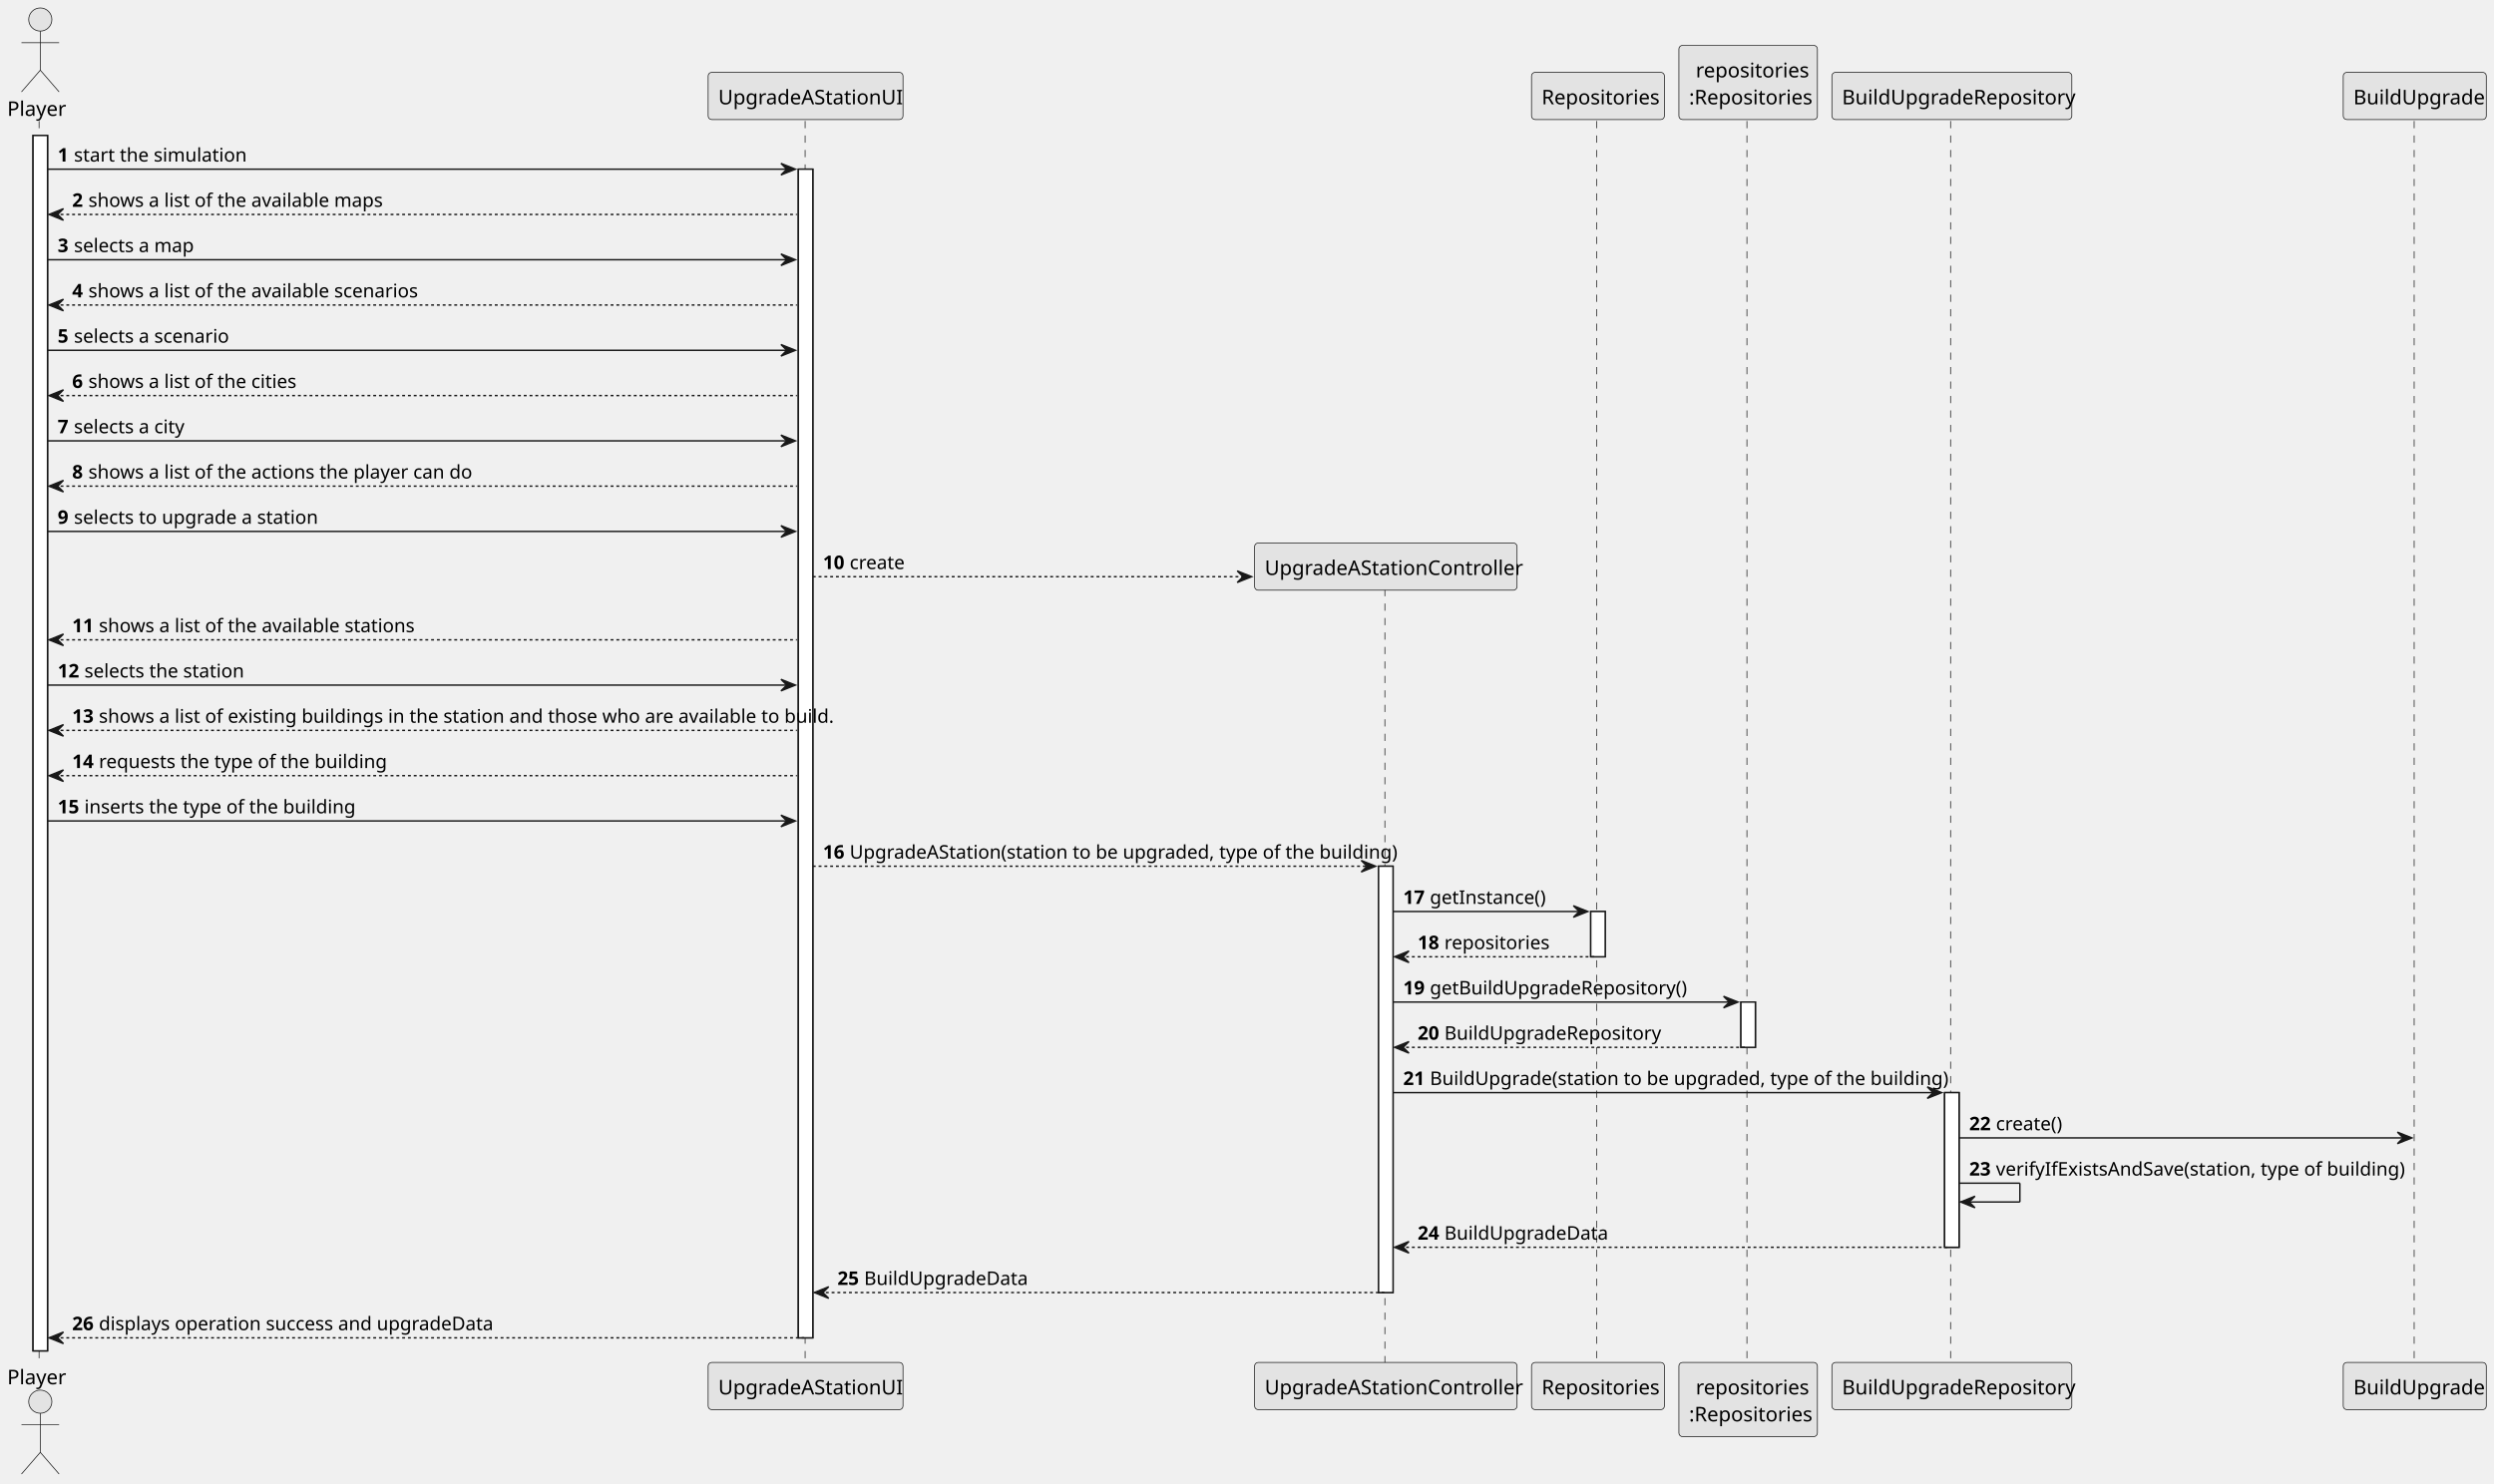
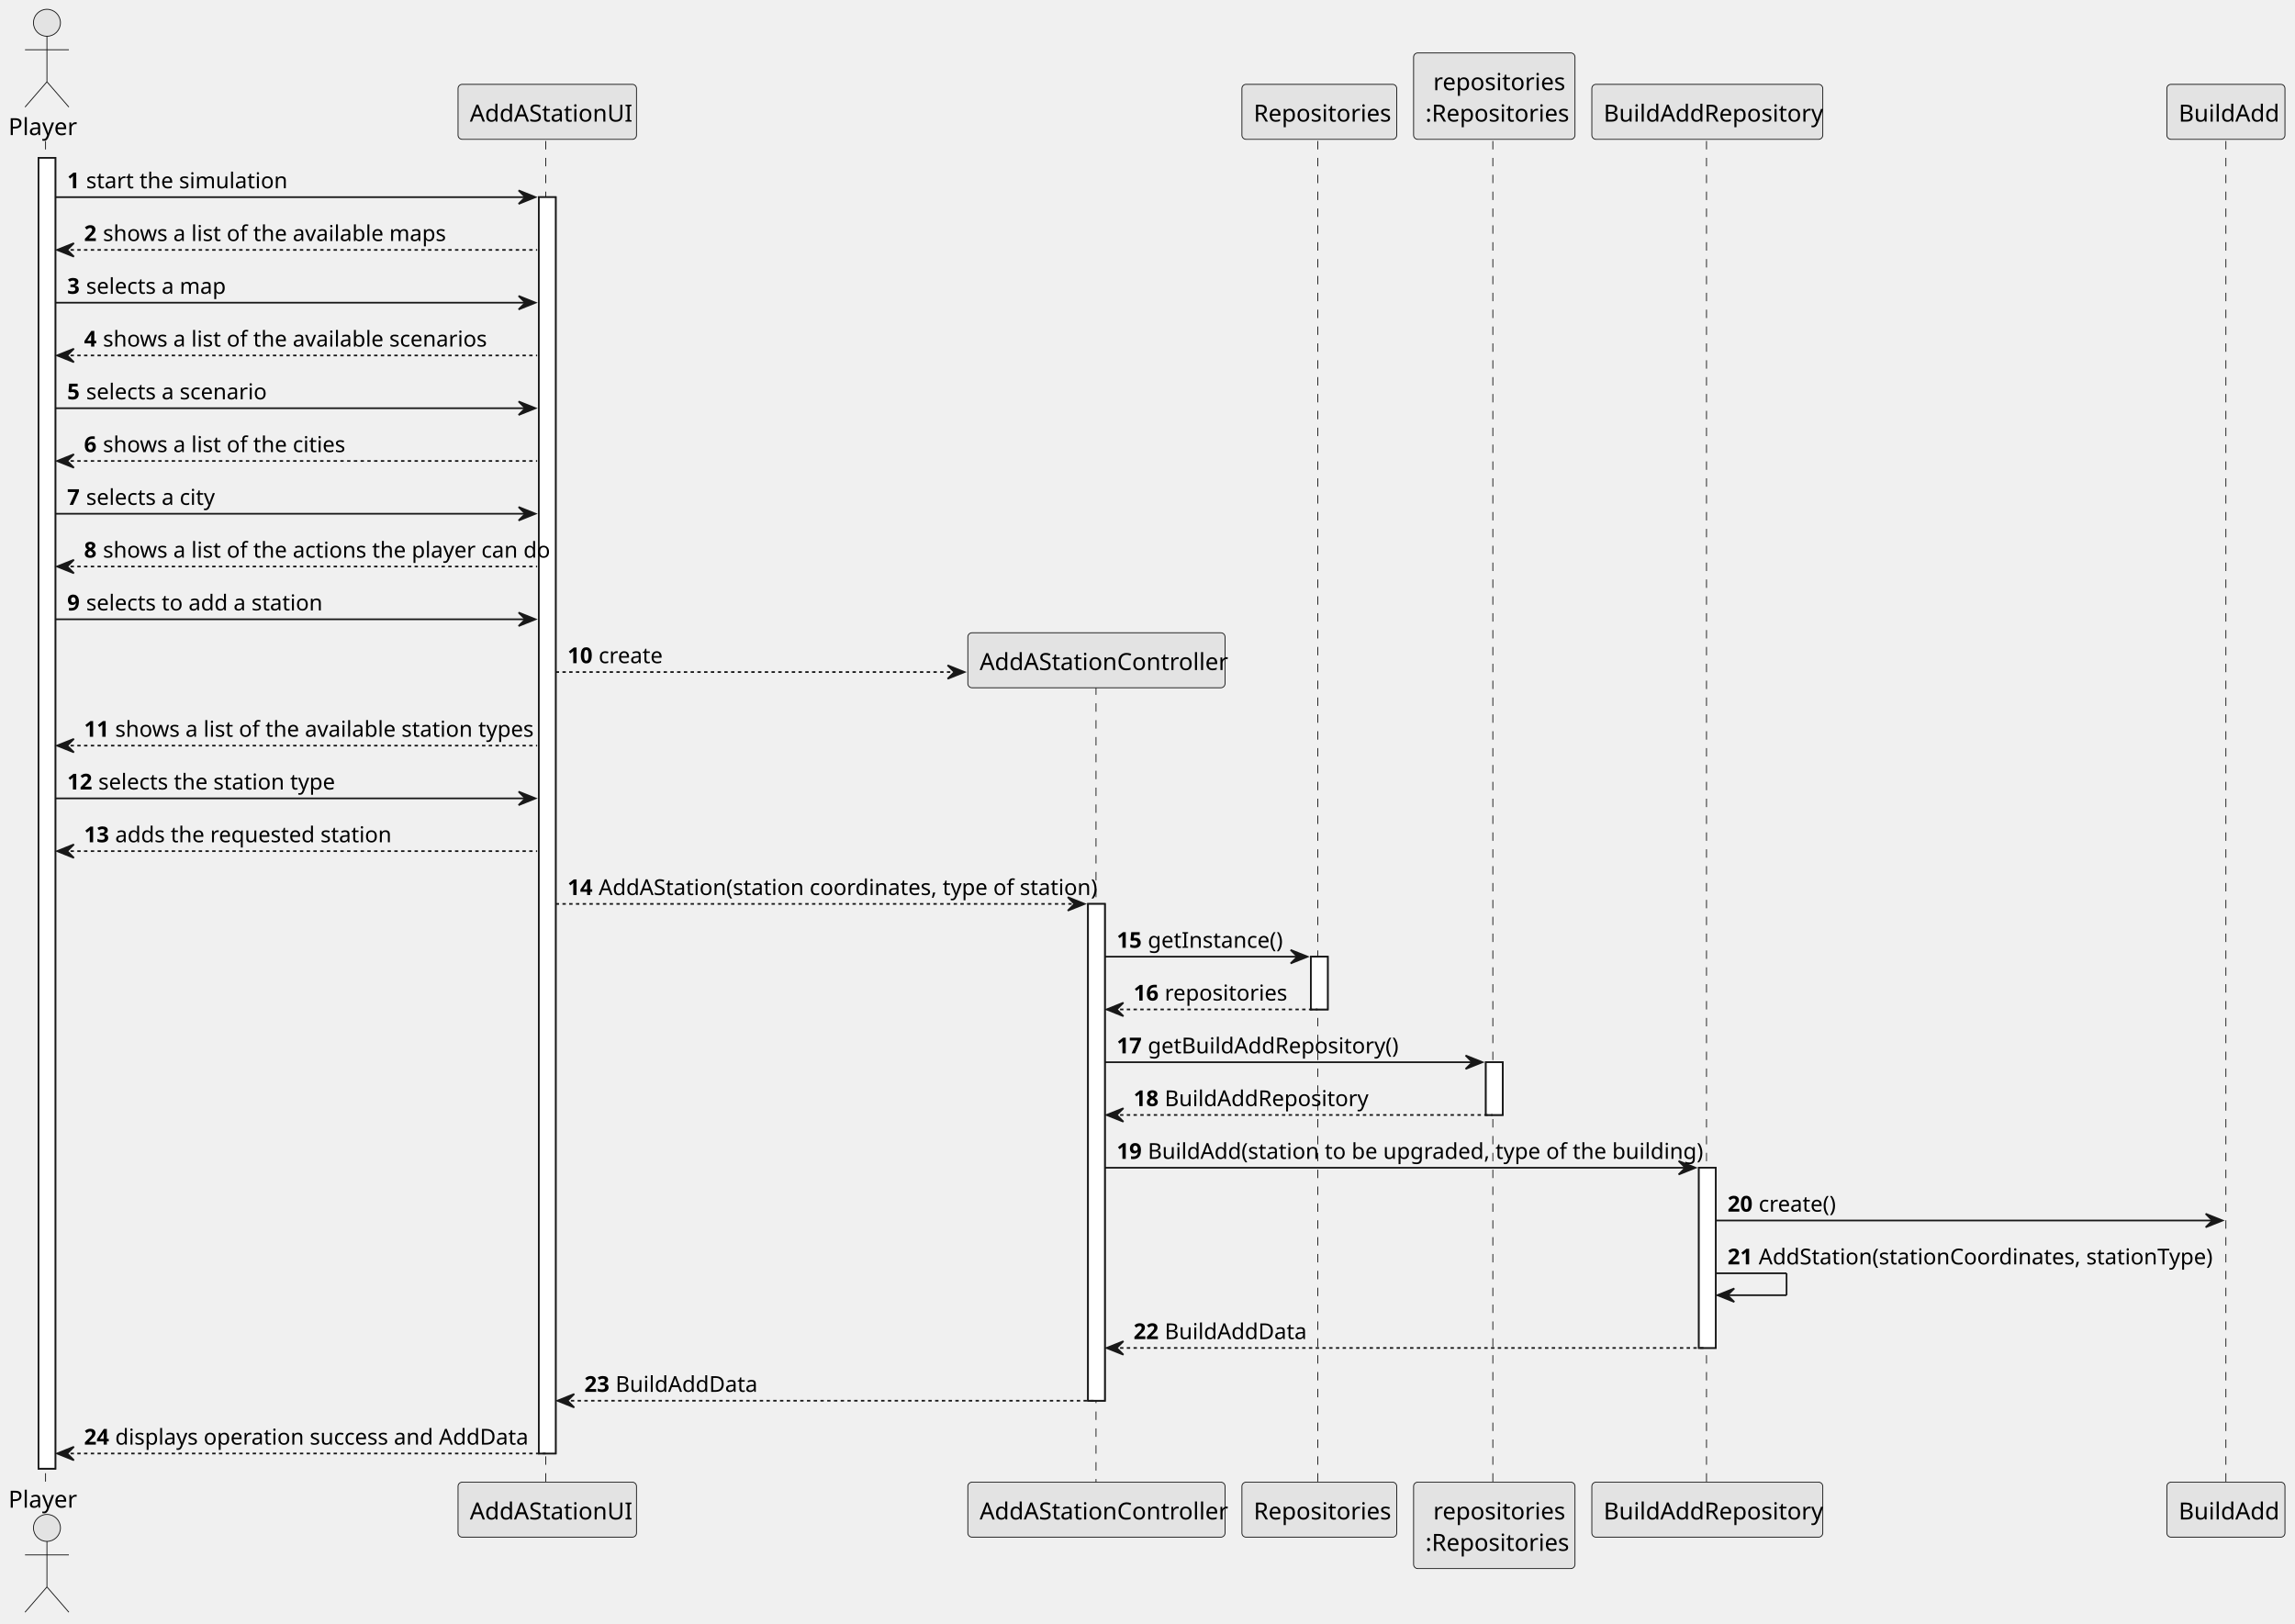
- <svg xmlns="http://www.w3.org/2000/svg" contentStyleType="text/css" height="1025px" preserveAspectRatio="none" style="width:1723px;height:1025px;background:#FFFFFF;" version="1.1" viewBox="0 0 1723 1025" width="1723px" zoomAndPan="magnify">
+ <svg xmlns="http://www.w3.org/2000/svg" contentStyleType="text/css" height="963px" preserveAspectRatio="none" style="width:1361px;height:963px;background:#FFFFFF;" version="1.1" viewBox="0 0 1361 963" width="1361px" zoomAndPan="magnify">
  <defs />
  <g>
-     <rect fill="#FFFFFF" height="839.896" style="stroke:#181818;stroke-width:1.0;" width="10" x="22.841" y="93.621" />
-     <rect fill="#FFFFFF" height="807.606" style="stroke:#181818;stroke-width:1.0;" width="10" x="551.534" y="116.912" />
-     <rect fill="#FFFFFF" height="294.619" style="stroke:#181818;stroke-width:1.0;" width="10" x="952.4" y="598.607" />
-     <rect fill="#FFFFFF" height="31.291" style="stroke:#181818;stroke-width:1.0;" width="10" x="1098.965" y="629.898" />
-     <rect fill="#FFFFFF" height="31.291" style="stroke:#181818;stroke-width:1.0;" width="10" x="1202.723" y="692.481" />
-     <rect fill="#FFFFFF" height="106.873" style="stroke:#181818;stroke-width:1.0;" width="10" x="1343.45" y="755.062" />
-     <line style="stroke:#181818;stroke-width:0.5;stroke-dasharray:5.0,5.0;" x1="27" x2="27" y1="83.621" y2="942.518" />
-     <line style="stroke:#181818;stroke-width:0.5;stroke-dasharray:5.0,5.0;" x1="556.221" x2="556.221" y1="83.621" y2="942.518" />
-     <line style="stroke:#181818;stroke-width:0.5;stroke-dasharray:5.0,5.0;" x1="956.742" x2="956.742" y1="407.051" y2="942.518" />
-     <line style="stroke:#181818;stroke-width:0.5;stroke-dasharray:5.0,5.0;" x1="1103.058" x2="1103.058" y1="83.621" y2="942.518" />
-     <line style="stroke:#181818;stroke-width:0.5;stroke-dasharray:5.0,5.0;" x1="1206.872" x2="1206.872" y1="83.621" y2="942.518" />
-     <line style="stroke:#181818;stroke-width:0.5;stroke-dasharray:5.0,5.0;" x1="1347.575" x2="1347.575" y1="83.621" y2="942.518" />
-     <line style="stroke:#181818;stroke-width:0.5;stroke-dasharray:5.0,5.0;" x1="1667.844" x2="1667.844" y1="83.621" y2="942.518" />
+     <rect fill="#FFFFFF" height="777.314" style="stroke:#181818;stroke-width:1.0;" width="10" x="22.841" y="93.621" />
+     <rect fill="#FFFFFF" height="745.023" style="stroke:#181818;stroke-width:1.0;" width="10" x="319.546" y="116.912" />
+     <rect fill="#FFFFFF" height="294.619" style="stroke:#181818;stroke-width:1.0;" width="10" x="645.224" y="536.025" />
+     <rect fill="#FFFFFF" height="31.291" style="stroke:#181818;stroke-width:1.0;" width="10" x="777.393" y="567.316" />
+     <rect fill="#FFFFFF" height="31.291" style="stroke:#181818;stroke-width:1.0;" width="10" x="881.151" y="629.898" />
+     <rect fill="#FFFFFF" height="106.873" style="stroke:#181818;stroke-width:1.0;" width="10" x="1007.481" y="692.481" />
+     <line style="stroke:#181818;stroke-width:0.5;stroke-dasharray:5.0,5.0;" x1="27" x2="27" y1="83.621" y2="879.936" />
+     <line style="stroke:#181818;stroke-width:0.5;stroke-dasharray:5.0,5.0;" x1="323.629" x2="323.629" y1="83.621" y2="879.936" />
+     <line style="stroke:#181818;stroke-width:0.5;stroke-dasharray:5.0,5.0;" x1="649.962" x2="649.962" y1="407.051" y2="879.936" />
+     <line style="stroke:#181818;stroke-width:0.5;stroke-dasharray:5.0,5.0;" x1="781.486" x2="781.486" y1="83.621" y2="879.936" />
+     <line style="stroke:#181818;stroke-width:0.5;stroke-dasharray:5.0,5.0;" x1="885.299" x2="885.299" y1="83.621" y2="879.936" />
+     <line style="stroke:#181818;stroke-width:0.5;stroke-dasharray:5.0,5.0;" x1="1012.002" x2="1012.002" y1="83.621" y2="879.936" />
+     <line style="stroke:#181818;stroke-width:0.5;stroke-dasharray:5.0,5.0;" x1="1320.008" x2="1320.008" y1="83.621" y2="879.936" />
    <text fill="#000000" font-family="sans-serif" font-size="14" lengthAdjust="spacing" textLength="39.683" x="5" y="80.107">Player</text>
    <ellipse cx="27.841" cy="13.5" fill="#E3E3E3" rx="8" ry="8" style="stroke:#181818;stroke-width:0.5;" />
    <path d="M27.841,21.5 L27.841,48.5 M14.841,29.5 L40.841,29.5 M27.841,48.5 L14.841,63.5 M27.841,48.5 L40.841,63.5 " fill="none" style="stroke:#181818;stroke-width:0.5;" />
-     <text fill="#000000" font-family="sans-serif" font-size="14" lengthAdjust="spacing" textLength="39.683" x="5" y="956.625">Player</text>
-     <ellipse cx="27.841" cy="968.639" fill="#E3E3E3" rx="8" ry="8" style="stroke:#181818;stroke-width:0.5;" />
-     <path d="M27.841,976.639 L27.841,1003.639 M14.841,984.639 L40.841,984.639 M27.841,1003.639 L14.841,1018.639 M27.841,1003.639 L40.841,1018.639 " fill="none" style="stroke:#181818;stroke-width:0.5;" />
-     <rect fill="#E3E3E3" height="32.621" rx="2.5" ry="2.5" style="stroke:#181818;stroke-width:0.5;" width="134.627" x="489.221" y="50" />
-     <text fill="#000000" font-family="sans-serif" font-size="14" lengthAdjust="spacing" textLength="120.627" x="496.221" y="72.107">UpgradeAStationUI</text>
-     <rect fill="#E3E3E3" height="32.621" rx="2.5" ry="2.5" style="stroke:#181818;stroke-width:0.5;" width="134.627" x="489.221" y="941.518" />
-     <text fill="#000000" font-family="sans-serif" font-size="14" lengthAdjust="spacing" textLength="120.627" x="496.221" y="963.625">UpgradeAStationUI</text>
-     <rect fill="#E3E3E3" height="32.621" rx="2.5" ry="2.5" style="stroke:#181818;stroke-width:0.5;" width="181.316" x="866.742" y="941.518" />
-     <text fill="#000000" font-family="sans-serif" font-size="14" lengthAdjust="spacing" textLength="167.316" x="873.742" y="963.625">UpgradeAStationController</text>
-     <rect fill="#E3E3E3" height="32.621" rx="2.5" ry="2.5" style="stroke:#181818;stroke-width:0.5;" width="91.814" x="1058.058" y="50" />
-     <text fill="#000000" font-family="sans-serif" font-size="14" lengthAdjust="spacing" textLength="77.814" x="1065.058" y="72.107">Repositories</text>
-     <rect fill="#E3E3E3" height="32.621" rx="2.5" ry="2.5" style="stroke:#181818;stroke-width:0.5;" width="91.814" x="1058.058" y="941.518" />
-     <text fill="#000000" font-family="sans-serif" font-size="14" lengthAdjust="spacing" textLength="77.814" x="1065.058" y="963.625">Repositories</text>
-     <rect fill="#E3E3E3" height="51.242" rx="2.5" ry="2.5" style="stroke:#181818;stroke-width:0.5;" width="95.703" x="1159.872" y="31.379" />
-     <text fill="#000000" font-family="sans-serif" font-size="14" lengthAdjust="spacing" textLength="72.365" x="1171.541" y="53.486">repositories</text>
-     <text fill="#000000" font-family="sans-serif" font-size="14" lengthAdjust="spacing" textLength="81.703" x="1166.872" y="72.107">:Repositories</text>
-     <rect fill="#E3E3E3" height="51.242" rx="2.5" ry="2.5" style="stroke:#181818;stroke-width:0.5;" width="95.703" x="1159.872" y="941.518" />
-     <text fill="#000000" font-family="sans-serif" font-size="14" lengthAdjust="spacing" textLength="72.365" x="1171.541" y="963.625">repositories</text>
-     <text fill="#000000" font-family="sans-serif" font-size="14" lengthAdjust="spacing" textLength="81.703" x="1166.872" y="982.246">:Repositories</text>
-     <rect fill="#E3E3E3" height="32.621" rx="2.5" ry="2.5" style="stroke:#181818;stroke-width:0.5;" width="165.751" x="1265.575" y="50" />
-     <text fill="#000000" font-family="sans-serif" font-size="14" lengthAdjust="spacing" textLength="151.751" x="1272.575" y="72.107">BuildUpgradeRepository</text>
-     <rect fill="#E3E3E3" height="32.621" rx="2.5" ry="2.5" style="stroke:#181818;stroke-width:0.5;" width="165.751" x="1265.575" y="941.518" />
-     <text fill="#000000" font-family="sans-serif" font-size="14" lengthAdjust="spacing" textLength="151.751" x="1272.575" y="963.625">BuildUpgradeRepository</text>
-     <rect fill="#E3E3E3" height="32.621" rx="2.5" ry="2.5" style="stroke:#181818;stroke-width:0.5;" width="98.834" x="1618.844" y="50" />
-     <text fill="#000000" font-family="sans-serif" font-size="14" lengthAdjust="spacing" textLength="84.834" x="1625.844" y="72.107">BuildUpgrade</text>
-     <rect fill="#E3E3E3" height="32.621" rx="2.5" ry="2.5" style="stroke:#181818;stroke-width:0.5;" width="98.834" x="1618.844" y="941.518" />
-     <text fill="#000000" font-family="sans-serif" font-size="14" lengthAdjust="spacing" textLength="84.834" x="1625.844" y="963.625">BuildUpgrade</text>
-     <rect fill="#FFFFFF" height="839.896" style="stroke:#181818;stroke-width:1.0;" width="10" x="22.841" y="93.621" />
-     <rect fill="#FFFFFF" height="807.606" style="stroke:#181818;stroke-width:1.0;" width="10" x="551.534" y="116.912" />
-     <rect fill="#FFFFFF" height="294.619" style="stroke:#181818;stroke-width:1.0;" width="10" x="952.4" y="598.607" />
-     <rect fill="#FFFFFF" height="31.291" style="stroke:#181818;stroke-width:1.0;" width="10" x="1098.965" y="629.898" />
-     <rect fill="#FFFFFF" height="31.291" style="stroke:#181818;stroke-width:1.0;" width="10" x="1202.723" y="692.481" />
-     <rect fill="#FFFFFF" height="106.873" style="stroke:#181818;stroke-width:1.0;" width="10" x="1343.45" y="755.062" />
-     <polygon fill="#181818" points="539.534,112.912,549.534,116.912,539.534,120.912,543.534,116.912" style="stroke:#181818;stroke-width:1.0;" />
-     <line style="stroke:#181818;stroke-width:1.0;" x1="32.841" x2="545.534" y1="116.912" y2="116.912" />
+     <text fill="#000000" font-family="sans-serif" font-size="14" lengthAdjust="spacing" textLength="39.683" x="5" y="894.043">Player</text>
+     <ellipse cx="27.841" cy="906.057" fill="#E3E3E3" rx="8" ry="8" style="stroke:#181818;stroke-width:0.5;" />
+     <path d="M27.841,914.057 L27.841,941.057 M14.841,922.057 L40.841,922.057 M27.841,941.057 L14.841,956.057 M27.841,941.057 L40.841,956.057 " fill="none" style="stroke:#181818;stroke-width:0.5;" />
+     <rect fill="#E3E3E3" height="32.621" rx="2.5" ry="2.5" style="stroke:#181818;stroke-width:0.5;" width="105.834" x="271.629" y="50" />
+     <text fill="#000000" font-family="sans-serif" font-size="14" lengthAdjust="spacing" textLength="91.834" x="278.629" y="72.107">AddAStationUI</text>
+     <rect fill="#E3E3E3" height="32.621" rx="2.5" ry="2.5" style="stroke:#181818;stroke-width:0.5;" width="105.834" x="271.629" y="878.936" />
+     <text fill="#000000" font-family="sans-serif" font-size="14" lengthAdjust="spacing" textLength="91.834" x="278.629" y="901.043">AddAStationUI</text>
+     <rect fill="#E3E3E3" height="32.621" rx="2.5" ry="2.5" style="stroke:#181818;stroke-width:0.5;" width="152.523" x="573.962" y="878.936" />
+     <text fill="#000000" font-family="sans-serif" font-size="14" lengthAdjust="spacing" textLength="138.523" x="580.962" y="901.043">AddAStationController</text>
+     <rect fill="#E3E3E3" height="32.621" rx="2.5" ry="2.5" style="stroke:#181818;stroke-width:0.5;" width="91.814" x="736.486" y="50" />
+     <text fill="#000000" font-family="sans-serif" font-size="14" lengthAdjust="spacing" textLength="77.814" x="743.486" y="72.107">Repositories</text>
+     <rect fill="#E3E3E3" height="32.621" rx="2.5" ry="2.5" style="stroke:#181818;stroke-width:0.5;" width="91.814" x="736.486" y="878.936" />
+     <text fill="#000000" font-family="sans-serif" font-size="14" lengthAdjust="spacing" textLength="77.814" x="743.486" y="901.043">Repositories</text>
+     <rect fill="#E3E3E3" height="51.242" rx="2.5" ry="2.5" style="stroke:#181818;stroke-width:0.5;" width="95.703" x="838.299" y="31.379" />
+     <text fill="#000000" font-family="sans-serif" font-size="14" lengthAdjust="spacing" textLength="72.365" x="849.968" y="53.486">repositories</text>
+     <text fill="#000000" font-family="sans-serif" font-size="14" lengthAdjust="spacing" textLength="81.703" x="845.299" y="72.107">:Repositories</text>
+     <rect fill="#E3E3E3" height="51.242" rx="2.5" ry="2.5" style="stroke:#181818;stroke-width:0.5;" width="95.703" x="838.299" y="878.936" />
+     <text fill="#000000" font-family="sans-serif" font-size="14" lengthAdjust="spacing" textLength="72.365" x="849.968" y="901.043">repositories</text>
+     <text fill="#000000" font-family="sans-serif" font-size="14" lengthAdjust="spacing" textLength="81.703" x="845.299" y="919.664">:Repositories</text>
+     <rect fill="#E3E3E3" height="32.621" rx="2.5" ry="2.5" style="stroke:#181818;stroke-width:0.5;" width="136.958" x="944.002" y="50" />
+     <text fill="#000000" font-family="sans-serif" font-size="14" lengthAdjust="spacing" textLength="122.958" x="951.002" y="72.107">BuildAddRepository</text>
+     <rect fill="#E3E3E3" height="32.621" rx="2.5" ry="2.5" style="stroke:#181818;stroke-width:0.5;" width="136.958" x="944.002" y="878.936" />
+     <text fill="#000000" font-family="sans-serif" font-size="14" lengthAdjust="spacing" textLength="122.958" x="951.002" y="901.043">BuildAddRepository</text>
+     <rect fill="#E3E3E3" height="32.621" rx="2.5" ry="2.5" style="stroke:#181818;stroke-width:0.5;" width="70.041" x="1285.008" y="50" />
+     <text fill="#000000" font-family="sans-serif" font-size="14" lengthAdjust="spacing" textLength="56.041" x="1292.008" y="72.107">BuildAdd</text>
+     <rect fill="#E3E3E3" height="32.621" rx="2.5" ry="2.5" style="stroke:#181818;stroke-width:0.5;" width="70.041" x="1285.008" y="878.936" />
+     <text fill="#000000" font-family="sans-serif" font-size="14" lengthAdjust="spacing" textLength="56.041" x="1292.008" y="901.043">BuildAdd</text>
+     <rect fill="#FFFFFF" height="777.314" style="stroke:#181818;stroke-width:1.0;" width="10" x="22.841" y="93.621" />
+     <rect fill="#FFFFFF" height="745.023" style="stroke:#181818;stroke-width:1.0;" width="10" x="319.546" y="116.912" />
+     <rect fill="#FFFFFF" height="294.619" style="stroke:#181818;stroke-width:1.0;" width="10" x="645.224" y="536.025" />
+     <rect fill="#FFFFFF" height="31.291" style="stroke:#181818;stroke-width:1.0;" width="10" x="777.393" y="567.316" />
+     <rect fill="#FFFFFF" height="31.291" style="stroke:#181818;stroke-width:1.0;" width="10" x="881.151" y="629.898" />
+     <rect fill="#FFFFFF" height="106.873" style="stroke:#181818;stroke-width:1.0;" width="10" x="1007.481" y="692.481" />
+     <polygon fill="#181818" points="307.546,112.912,317.546,116.912,307.546,120.912,311.546,116.912" style="stroke:#181818;stroke-width:1.0;" />
+     <line style="stroke:#181818;stroke-width:1.0;" x1="32.841" x2="313.546" y1="116.912" y2="116.912" />
    <text fill="#000000" font-family="sans-serif" font-size="13" font-weight="bold" lengthAdjust="spacing" textLength="7.23" x="39.841" y="111.649">1</text>
    <text fill="#000000" font-family="sans-serif" font-size="13" lengthAdjust="spacing" textLength="109.103" x="51.071" y="111.649">start the simulation</text>
    <polygon fill="#181818" points="43.841,144.203,33.841,148.203,43.841,152.203,39.841,148.203" style="stroke:#181818;stroke-width:1.0;" />
-     <line style="stroke:#181818;stroke-width:1.0;stroke-dasharray:2.0,2.0;" x1="37.841" x2="550.534" y1="148.203" y2="148.203" />
+     <line style="stroke:#181818;stroke-width:1.0;stroke-dasharray:2.0,2.0;" x1="37.841" x2="318.546" y1="148.203" y2="148.203" />
    <text fill="#000000" font-family="sans-serif" font-size="13" font-weight="bold" lengthAdjust="spacing" textLength="7.23" x="49.841" y="142.94">2</text>
    <text fill="#000000" font-family="sans-serif" font-size="13" lengthAdjust="spacing" textLength="193.654" x="61.071" y="142.94">shows a list of the available maps</text>
-     <polygon fill="#181818" points="539.534,175.494,549.534,179.494,539.534,183.494,543.534,179.494" style="stroke:#181818;stroke-width:1.0;" />
-     <line style="stroke:#181818;stroke-width:1.0;" x1="32.841" x2="545.534" y1="179.494" y2="179.494" />
+     <polygon fill="#181818" points="307.546,175.494,317.546,179.494,307.546,183.494,311.546,179.494" style="stroke:#181818;stroke-width:1.0;" />
+     <line style="stroke:#181818;stroke-width:1.0;" x1="32.841" x2="313.546" y1="179.494" y2="179.494" />
    <text fill="#000000" font-family="sans-serif" font-size="13" font-weight="bold" lengthAdjust="spacing" textLength="7.23" x="39.841" y="174.231">3</text>
    <text fill="#000000" font-family="sans-serif" font-size="13" lengthAdjust="spacing" textLength="80.203" x="51.071" y="174.231">selects a map</text>
    <polygon fill="#181818" points="43.841,206.785,33.841,210.785,43.841,214.785,39.841,210.785" style="stroke:#181818;stroke-width:1.0;" />
-     <line style="stroke:#181818;stroke-width:1.0;stroke-dasharray:2.0,2.0;" x1="37.841" x2="550.534" y1="210.785" y2="210.785" />
+     <line style="stroke:#181818;stroke-width:1.0;stroke-dasharray:2.0,2.0;" x1="37.841" x2="318.546" y1="210.785" y2="210.785" />
    <text fill="#000000" font-family="sans-serif" font-size="13" font-weight="bold" lengthAdjust="spacing" textLength="7.23" x="49.841" y="205.523">4</text>
    <text fill="#000000" font-family="sans-serif" font-size="13" lengthAdjust="spacing" textLength="217.502" x="61.071" y="205.523">shows a list of the available scenarios</text>
-     <polygon fill="#181818" points="539.534,238.076,549.534,242.076,539.534,246.076,543.534,242.076" style="stroke:#181818;stroke-width:1.0;" />
-     <line style="stroke:#181818;stroke-width:1.0;" x1="32.841" x2="545.534" y1="242.076" y2="242.076" />
+     <polygon fill="#181818" points="307.546,238.076,317.546,242.076,307.546,246.076,311.546,242.076" style="stroke:#181818;stroke-width:1.0;" />
+     <line style="stroke:#181818;stroke-width:1.0;" x1="32.841" x2="313.546" y1="242.076" y2="242.076" />
    <text fill="#000000" font-family="sans-serif" font-size="13" font-weight="bold" lengthAdjust="spacing" textLength="7.23" x="39.841" y="236.814">5</text>
    <text fill="#000000" font-family="sans-serif" font-size="13" lengthAdjust="spacing" textLength="104.051" x="51.071" y="236.814">selects a scenario</text>
    <polygon fill="#181818" points="43.841,269.367,33.841,273.367,43.841,277.367,39.841,273.367" style="stroke:#181818;stroke-width:1.0;" />
-     <line style="stroke:#181818;stroke-width:1.0;stroke-dasharray:2.0,2.0;" x1="37.841" x2="550.534" y1="273.367" y2="273.367" />
+     <line style="stroke:#181818;stroke-width:1.0;stroke-dasharray:2.0,2.0;" x1="37.841" x2="318.546" y1="273.367" y2="273.367" />
    <text fill="#000000" font-family="sans-serif" font-size="13" font-weight="bold" lengthAdjust="spacing" textLength="7.23" x="49.841" y="268.104">6</text>
    <text fill="#000000" font-family="sans-serif" font-size="13" lengthAdjust="spacing" textLength="136.557" x="61.071" y="268.104">shows a list of the cities</text>
-     <polygon fill="#181818" points="539.534,300.658,549.534,304.658,539.534,308.658,543.534,304.658" style="stroke:#181818;stroke-width:1.0;" />
-     <line style="stroke:#181818;stroke-width:1.0;" x1="32.841" x2="545.534" y1="304.658" y2="304.658" />
+     <polygon fill="#181818" points="307.546,300.658,317.546,304.658,307.546,308.658,311.546,304.658" style="stroke:#181818;stroke-width:1.0;" />
+     <line style="stroke:#181818;stroke-width:1.0;" x1="32.841" x2="313.546" y1="304.658" y2="304.658" />
    <text fill="#000000" font-family="sans-serif" font-size="13" font-weight="bold" lengthAdjust="spacing" textLength="7.23" x="39.841" y="299.396">7</text>
    <text fill="#000000" font-family="sans-serif" font-size="13" lengthAdjust="spacing" textLength="74.414" x="51.071" y="299.396">selects a city</text>
    <polygon fill="#181818" points="43.841,331.949,33.841,335.949,43.841,339.949,39.841,335.949" style="stroke:#181818;stroke-width:1.0;" />
-     <line style="stroke:#181818;stroke-width:1.0;stroke-dasharray:2.0,2.0;" x1="37.841" x2="550.534" y1="335.949" y2="335.949" />
+     <line style="stroke:#181818;stroke-width:1.0;stroke-dasharray:2.0,2.0;" x1="37.841" x2="318.546" y1="335.949" y2="335.949" />
    <text fill="#000000" font-family="sans-serif" font-size="13" font-weight="bold" lengthAdjust="spacing" textLength="7.23" x="49.841" y="330.687">8</text>
    <text fill="#000000" font-family="sans-serif" font-size="13" lengthAdjust="spacing" textLength="251.475" x="61.071" y="330.687">shows a list of the actions the player can do</text>
-     <polygon fill="#181818" points="539.534,363.24,549.534,367.24,539.534,371.24,543.534,367.24" style="stroke:#181818;stroke-width:1.0;" />
-     <line style="stroke:#181818;stroke-width:1.0;" x1="32.841" x2="545.534" y1="367.24" y2="367.24" />
+     <polygon fill="#181818" points="307.546,363.24,317.546,367.24,307.546,371.24,311.546,367.24" style="stroke:#181818;stroke-width:1.0;" />
+     <line style="stroke:#181818;stroke-width:1.0;" x1="32.841" x2="313.546" y1="367.24" y2="367.24" />
    <text fill="#000000" font-family="sans-serif" font-size="13" font-weight="bold" lengthAdjust="spacing" textLength="7.23" x="39.841" y="361.978">9</text>
-     <text fill="#000000" font-family="sans-serif" font-size="13" lengthAdjust="spacing" textLength="158.99" x="51.071" y="361.978">selects to upgrade a station</text>
-     <polygon fill="#181818" points="854.742,394.531,864.742,398.531,854.742,402.531,858.742,398.531" style="stroke:#181818;stroke-width:1.0;" />
-     <line style="stroke:#181818;stroke-width:1.0;stroke-dasharray:2.0,2.0;" x1="561.534" x2="860.742" y1="398.531" y2="398.531" />
-     <text fill="#000000" font-family="sans-serif" font-size="13" font-weight="bold" lengthAdjust="spacing" textLength="14.46" x="568.534" y="393.269">10</text>
-     <text fill="#000000" font-family="sans-serif" font-size="13" lengthAdjust="spacing" textLength="36.131" x="586.994" y="393.269">create</text>
-     <rect fill="#E3E3E3" height="32.621" rx="2.5" ry="2.5" style="stroke:#181818;stroke-width:0.5;" width="181.316" x="866.742" y="375.24" />
-     <text fill="#000000" font-family="sans-serif" font-size="14" lengthAdjust="spacing" textLength="167.316" x="873.742" y="397.348">UpgradeAStationController</text>
+     <text fill="#000000" font-family="sans-serif" font-size="13" lengthAdjust="spacing" textLength="132.971" x="51.071" y="361.978">selects to add a station</text>
+     <polygon fill="#181818" points="561.962,394.531,571.962,398.531,561.962,402.531,565.962,398.531" style="stroke:#181818;stroke-width:1.0;" />
+     <line style="stroke:#181818;stroke-width:1.0;stroke-dasharray:2.0,2.0;" x1="329.546" x2="567.962" y1="398.531" y2="398.531" />
+     <text fill="#000000" font-family="sans-serif" font-size="13" font-weight="bold" lengthAdjust="spacing" textLength="14.46" x="336.546" y="393.269">10</text>
+     <text fill="#000000" font-family="sans-serif" font-size="13" lengthAdjust="spacing" textLength="36.131" x="355.006" y="393.269">create</text>
+     <rect fill="#E3E3E3" height="32.621" rx="2.5" ry="2.5" style="stroke:#181818;stroke-width:0.5;" width="152.523" x="573.962" y="375.24" />
+     <text fill="#000000" font-family="sans-serif" font-size="14" lengthAdjust="spacing" textLength="138.523" x="580.962" y="397.348">AddAStationController</text>
    <polygon fill="#181818" points="43.841,438.152,33.841,442.152,43.841,446.152,39.841,442.152" style="stroke:#181818;stroke-width:1.0;" />
-     <line style="stroke:#181818;stroke-width:1.0;stroke-dasharray:2.0,2.0;" x1="37.841" x2="550.534" y1="442.152" y2="442.152" />
+     <line style="stroke:#181818;stroke-width:1.0;stroke-dasharray:2.0,2.0;" x1="37.841" x2="318.546" y1="442.152" y2="442.152" />
    <text fill="#000000" font-family="sans-serif" font-size="13" font-weight="bold" lengthAdjust="spacing" textLength="14.46" x="49.841" y="436.89">11</text>
-     <text fill="#000000" font-family="sans-serif" font-size="13" lengthAdjust="spacing" textLength="206.667" x="68.301" y="436.89">shows a list of the available stations</text>
-     <polygon fill="#181818" points="539.534,469.443,549.534,473.443,539.534,477.443,543.534,473.443" style="stroke:#181818;stroke-width:1.0;" />
-     <line style="stroke:#181818;stroke-width:1.0;" x1="32.841" x2="545.534" y1="473.443" y2="473.443" />
+     <text fill="#000000" font-family="sans-serif" font-size="13" lengthAdjust="spacing" textLength="234.851" x="68.301" y="436.89">shows a list of the available station types</text>
+     <polygon fill="#181818" points="307.546,469.443,317.546,473.443,307.546,477.443,311.546,473.443" style="stroke:#181818;stroke-width:1.0;" />
+     <line style="stroke:#181818;stroke-width:1.0;" x1="32.841" x2="313.546" y1="473.443" y2="473.443" />
    <text fill="#000000" font-family="sans-serif" font-size="13" font-weight="bold" lengthAdjust="spacing" textLength="14.46" x="39.841" y="468.181">12</text>
-     <text fill="#000000" font-family="sans-serif" font-size="13" lengthAdjust="spacing" textLength="104.057" x="58.301" y="468.181">selects the station</text>
+     <text fill="#000000" font-family="sans-serif" font-size="13" lengthAdjust="spacing" textLength="132.241" x="58.301" y="468.181">selects the station type</text>
    <polygon fill="#181818" points="43.841,500.734,33.841,504.734,43.841,508.734,39.841,504.734" style="stroke:#181818;stroke-width:1.0;" />
-     <line style="stroke:#181818;stroke-width:1.0;stroke-dasharray:2.0,2.0;" x1="37.841" x2="550.534" y1="504.734" y2="504.734" />
+     <line style="stroke:#181818;stroke-width:1.0;stroke-dasharray:2.0,2.0;" x1="37.841" x2="318.546" y1="504.734" y2="504.734" />
    <text fill="#000000" font-family="sans-serif" font-size="13" font-weight="bold" lengthAdjust="spacing" textLength="14.46" x="49.841" y="499.472">13</text>
-     <text fill="#000000" font-family="sans-serif" font-size="13" lengthAdjust="spacing" textLength="476.233" x="68.301" y="499.472">shows a list of existing buildings in the station and those who are available to build.</text>
-     <polygon fill="#181818" points="43.841,532.025,33.841,536.025,43.841,540.025,39.841,536.025" style="stroke:#181818;stroke-width:1.0;" />
-     <line style="stroke:#181818;stroke-width:1.0;stroke-dasharray:2.0,2.0;" x1="37.841" x2="550.534" y1="536.025" y2="536.025" />
-     <text fill="#000000" font-family="sans-serif" font-size="13" font-weight="bold" lengthAdjust="spacing" textLength="14.46" x="49.841" y="530.763">14</text>
-     <text fill="#000000" font-family="sans-serif" font-size="13" lengthAdjust="spacing" textLength="184.292" x="68.301" y="530.763">requests the type of the building</text>
-     <polygon fill="#181818" points="539.534,563.316,549.534,567.316,539.534,571.316,543.534,567.316" style="stroke:#181818;stroke-width:1.0;" />
-     <line style="stroke:#181818;stroke-width:1.0;" x1="32.841" x2="545.534" y1="567.316" y2="567.316" />
-     <text fill="#000000" font-family="sans-serif" font-size="13" font-weight="bold" lengthAdjust="spacing" textLength="14.46" x="39.841" y="562.054">15</text>
-     <text fill="#000000" font-family="sans-serif" font-size="13" lengthAdjust="spacing" textLength="172.72" x="58.301" y="562.054">inserts the type of the building</text>
-     <polygon fill="#181818" points="940.4,594.607,950.4,598.607,940.4,602.607,944.4,598.607" style="stroke:#181818;stroke-width:1.0;" />
-     <line style="stroke:#181818;stroke-width:1.0;stroke-dasharray:2.0,2.0;" x1="561.534" x2="946.4" y1="598.607" y2="598.607" />
-     <text fill="#000000" font-family="sans-serif" font-size="13" font-weight="bold" lengthAdjust="spacing" textLength="14.46" x="568.534" y="593.345">16</text>
-     <text fill="#000000" font-family="sans-serif" font-size="13" lengthAdjust="spacing" textLength="353.406" x="586.994" y="593.345">UpgradeAStation(station to be upgraded, type of the building)</text>
-     <polygon fill="#181818" points="1086.965,625.898,1096.965,629.898,1086.965,633.898,1090.965,629.898" style="stroke:#181818;stroke-width:1.0;" />
-     <line style="stroke:#181818;stroke-width:1.0;" x1="962.4" x2="1092.965" y1="629.898" y2="629.898" />
-     <text fill="#000000" font-family="sans-serif" font-size="13" font-weight="bold" lengthAdjust="spacing" textLength="14.46" x="969.4" y="624.636">17</text>
-     <text fill="#000000" font-family="sans-serif" font-size="13" lengthAdjust="spacing" textLength="75.874" x="987.86" y="624.636">getInstance()</text>
-     <polygon fill="#181818" points="973.4,657.189,963.4,661.189,973.4,665.189,969.4,661.189" style="stroke:#181818;stroke-width:1.0;" />
-     <line style="stroke:#181818;stroke-width:1.0;stroke-dasharray:2.0,2.0;" x1="967.4" x2="1102.965" y1="661.189" y2="661.189" />
-     <text fill="#000000" font-family="sans-serif" font-size="13" font-weight="bold" lengthAdjust="spacing" textLength="14.46" x="979.4" y="655.927">18</text>
-     <text fill="#000000" font-family="sans-serif" font-size="13" lengthAdjust="spacing" textLength="67.196" x="997.86" y="655.927">repositories</text>
-     <polygon fill="#181818" points="1190.723,688.481,1200.723,692.481,1190.723,696.481,1194.723,692.481" style="stroke:#181818;stroke-width:1.0;" />
-     <line style="stroke:#181818;stroke-width:1.0;" x1="962.4" x2="1196.723" y1="692.481" y2="692.481" />
-     <text fill="#000000" font-family="sans-serif" font-size="13" font-weight="bold" lengthAdjust="spacing" textLength="14.46" x="969.4" y="687.218">19</text>
-     <text fill="#000000" font-family="sans-serif" font-size="13" lengthAdjust="spacing" textLength="167.642" x="987.86" y="687.218">getBuildUpgradeRepository()</text>
-     <polygon fill="#181818" points="973.4,719.771,963.4,723.771,973.4,727.771,969.4,723.771" style="stroke:#181818;stroke-width:1.0;" />
-     <line style="stroke:#181818;stroke-width:1.0;stroke-dasharray:2.0,2.0;" x1="967.4" x2="1206.723" y1="723.771" y2="723.771" />
-     <text fill="#000000" font-family="sans-serif" font-size="13" font-weight="bold" lengthAdjust="spacing" textLength="14.46" x="979.4" y="718.509">20</text>
-     <text fill="#000000" font-family="sans-serif" font-size="13" lengthAdjust="spacing" textLength="140.912" x="997.86" y="718.509">BuildUpgradeRepository</text>
-     <polygon fill="#181818" points="1331.45,751.062,1341.45,755.062,1331.45,759.062,1335.45,755.062" style="stroke:#181818;stroke-width:1.0;" />
-     <line style="stroke:#181818;stroke-width:1.0;" x1="962.4" x2="1337.45" y1="755.062" y2="755.062" />
-     <text fill="#000000" font-family="sans-serif" font-size="13" font-weight="bold" lengthAdjust="spacing" textLength="14.46" x="969.4" y="749.8">21</text>
-     <text fill="#000000" font-family="sans-serif" font-size="13" lengthAdjust="spacing" textLength="333.169" x="987.86" y="749.8">BuildUpgrade(station to be upgraded, type of the building)</text>
-     <polygon fill="#181818" points="1656.261,782.354,1666.261,786.354,1656.261,790.354,1660.261,786.354" style="stroke:#181818;stroke-width:1.0;" />
-     <line style="stroke:#181818;stroke-width:1.0;" x1="1353.45" x2="1662.261" y1="786.354" y2="786.354" />
-     <text fill="#000000" font-family="sans-serif" font-size="13" font-weight="bold" lengthAdjust="spacing" textLength="14.46" x="1360.45" y="781.091">22</text>
-     <text fill="#000000" font-family="sans-serif" font-size="13" lengthAdjust="spacing" textLength="44.789" x="1378.91" y="781.091">create()</text>
-     <line style="stroke:#181818;stroke-width:1.0;" x1="1353.45" x2="1395.45" y1="817.644" y2="817.644" />
-     <line style="stroke:#181818;stroke-width:1.0;" x1="1395.45" x2="1395.45" y1="817.644" y2="830.644" />
-     <line style="stroke:#181818;stroke-width:1.0;" x1="1354.45" x2="1395.45" y1="830.644" y2="830.644" />
-     <polygon fill="#181818" points="1364.45,826.644,1354.45,830.644,1364.45,834.644,1360.45,830.644" style="stroke:#181818;stroke-width:1.0;" />
-     <text fill="#000000" font-family="sans-serif" font-size="13" font-weight="bold" lengthAdjust="spacing" textLength="14.46" x="1360.45" y="812.382">23</text>
-     <text fill="#000000" font-family="sans-serif" font-size="13" lengthAdjust="spacing" textLength="267.351" x="1378.91" y="812.382">verifyIfExistsAndSave(station, type of building)</text>
-     <polygon fill="#181818" points="973.4,857.936,963.4,861.936,973.4,865.936,969.4,861.936" style="stroke:#181818;stroke-width:1.0;" />
-     <line style="stroke:#181818;stroke-width:1.0;stroke-dasharray:2.0,2.0;" x1="967.4" x2="1347.45" y1="861.936" y2="861.936" />
-     <text fill="#000000" font-family="sans-serif" font-size="13" font-weight="bold" lengthAdjust="spacing" textLength="14.46" x="979.4" y="856.673">24</text>
-     <text fill="#000000" font-family="sans-serif" font-size="13" lengthAdjust="spacing" textLength="106.234" x="997.86" y="856.673">BuildUpgradeData</text>
-     <polygon fill="#181818" points="572.534,889.227,562.534,893.227,572.534,897.227,568.534,893.227" style="stroke:#181818;stroke-width:1.0;" />
-     <line style="stroke:#181818;stroke-width:1.0;stroke-dasharray:2.0,2.0;" x1="566.534" x2="956.4" y1="893.227" y2="893.227" />
-     <text fill="#000000" font-family="sans-serif" font-size="13" font-weight="bold" lengthAdjust="spacing" textLength="14.46" x="578.534" y="887.964">25</text>
-     <text fill="#000000" font-family="sans-serif" font-size="13" lengthAdjust="spacing" textLength="106.234" x="596.994" y="887.964">BuildUpgradeData</text>
-     <polygon fill="#181818" points="43.841,920.518,33.841,924.518,43.841,928.518,39.841,924.518" style="stroke:#181818;stroke-width:1.0;" />
-     <line style="stroke:#181818;stroke-width:1.0;stroke-dasharray:2.0,2.0;" x1="37.841" x2="555.534" y1="924.518" y2="924.518" />
-     <text fill="#000000" font-family="sans-serif" font-size="13" font-weight="bold" lengthAdjust="spacing" textLength="14.46" x="49.841" y="919.255">26</text>
-     <text fill="#000000" font-family="sans-serif" font-size="13" lengthAdjust="spacing" textLength="259.441" x="68.301" y="919.255">displays operation success and upgradeData</text>
+     <text fill="#000000" font-family="sans-serif" font-size="13" lengthAdjust="spacing" textLength="153.22" x="68.301" y="499.472">adds the requested station</text>
+     <polygon fill="#181818" points="633.224,532.025,643.224,536.025,633.224,540.025,637.224,536.025" style="stroke:#181818;stroke-width:1.0;" />
+     <line style="stroke:#181818;stroke-width:1.0;stroke-dasharray:2.0,2.0;" x1="329.546" x2="639.224" y1="536.025" y2="536.025" />
+     <text fill="#000000" font-family="sans-serif" font-size="13" font-weight="bold" lengthAdjust="spacing" textLength="14.46" x="336.546" y="530.763">14</text>
+     <text fill="#000000" font-family="sans-serif" font-size="13" lengthAdjust="spacing" textLength="278.218" x="355.006" y="530.763">AddAStation(station coordinates, type of station)</text>
+     <polygon fill="#181818" points="765.393,563.316,775.393,567.316,765.393,571.316,769.393,567.316" style="stroke:#181818;stroke-width:1.0;" />
+     <line style="stroke:#181818;stroke-width:1.0;" x1="655.224" x2="771.393" y1="567.316" y2="567.316" />
+     <text fill="#000000" font-family="sans-serif" font-size="13" font-weight="bold" lengthAdjust="spacing" textLength="14.46" x="662.224" y="562.054">15</text>
+     <text fill="#000000" font-family="sans-serif" font-size="13" lengthAdjust="spacing" textLength="75.874" x="680.684" y="562.054">getInstance()</text>
+     <polygon fill="#181818" points="666.224,594.607,656.224,598.607,666.224,602.607,662.224,598.607" style="stroke:#181818;stroke-width:1.0;" />
+     <line style="stroke:#181818;stroke-width:1.0;stroke-dasharray:2.0,2.0;" x1="660.224" x2="781.393" y1="598.607" y2="598.607" />
+     <text fill="#000000" font-family="sans-serif" font-size="13" font-weight="bold" lengthAdjust="spacing" textLength="14.46" x="672.224" y="593.345">16</text>
+     <text fill="#000000" font-family="sans-serif" font-size="13" lengthAdjust="spacing" textLength="67.196" x="690.684" y="593.345">repositories</text>
+     <polygon fill="#181818" points="869.151,625.898,879.151,629.898,869.151,633.898,873.151,629.898" style="stroke:#181818;stroke-width:1.0;" />
+     <line style="stroke:#181818;stroke-width:1.0;" x1="655.224" x2="875.151" y1="629.898" y2="629.898" />
+     <text fill="#000000" font-family="sans-serif" font-size="13" font-weight="bold" lengthAdjust="spacing" textLength="14.46" x="662.224" y="624.636">17</text>
+     <text fill="#000000" font-family="sans-serif" font-size="13" lengthAdjust="spacing" textLength="140.905" x="680.684" y="624.636">getBuildAddRepository()</text>
+     <polygon fill="#181818" points="666.224,657.189,656.224,661.189,666.224,665.189,662.224,661.189" style="stroke:#181818;stroke-width:1.0;" />
+     <line style="stroke:#181818;stroke-width:1.0;stroke-dasharray:2.0,2.0;" x1="660.224" x2="885.151" y1="661.189" y2="661.189" />
+     <text fill="#000000" font-family="sans-serif" font-size="13" font-weight="bold" lengthAdjust="spacing" textLength="14.46" x="672.224" y="655.927">18</text>
+     <text fill="#000000" font-family="sans-serif" font-size="13" lengthAdjust="spacing" textLength="114.175" x="690.684" y="655.927">BuildAddRepository</text>
+     <polygon fill="#181818" points="995.481,688.481,1005.481,692.481,995.481,696.481,999.481,692.481" style="stroke:#181818;stroke-width:1.0;" />
+     <line style="stroke:#181818;stroke-width:1.0;" x1="655.224" x2="1001.481" y1="692.481" y2="692.481" />
+     <text fill="#000000" font-family="sans-serif" font-size="13" font-weight="bold" lengthAdjust="spacing" textLength="14.46" x="662.224" y="687.218">19</text>
+     <text fill="#000000" font-family="sans-serif" font-size="13" lengthAdjust="spacing" textLength="306.433" x="680.684" y="687.218">BuildAdd(station to be upgraded, type of the building)</text>
+     <polygon fill="#181818" points="1308.028,719.771,1318.028,723.771,1308.028,727.771,1312.028,723.771" style="stroke:#181818;stroke-width:1.0;" />
+     <line style="stroke:#181818;stroke-width:1.0;" x1="1017.481" x2="1314.028" y1="723.771" y2="723.771" />
+     <text fill="#000000" font-family="sans-serif" font-size="13" font-weight="bold" lengthAdjust="spacing" textLength="14.46" x="1024.481" y="718.509">20</text>
+     <text fill="#000000" font-family="sans-serif" font-size="13" lengthAdjust="spacing" textLength="44.789" x="1042.941" y="718.509">create()</text>
+     <line style="stroke:#181818;stroke-width:1.0;" x1="1017.481" x2="1059.481" y1="755.062" y2="755.062" />
+     <line style="stroke:#181818;stroke-width:1.0;" x1="1059.481" x2="1059.481" y1="755.062" y2="768.062" />
+     <line style="stroke:#181818;stroke-width:1.0;" x1="1018.481" x2="1059.481" y1="768.062" y2="768.062" />
+     <polygon fill="#181818" points="1028.481,764.062,1018.481,768.062,1028.481,772.062,1024.481,768.062" style="stroke:#181818;stroke-width:1.0;" />
+     <text fill="#000000" font-family="sans-serif" font-size="13" font-weight="bold" lengthAdjust="spacing" textLength="14.46" x="1024.481" y="749.8">21</text>
+     <text fill="#000000" font-family="sans-serif" font-size="13" lengthAdjust="spacing" textLength="255.087" x="1042.941" y="749.8">AddStation(stationCoordinates, stationType)</text>
+     <polygon fill="#181818" points="666.224,795.354,656.224,799.354,666.224,803.354,662.224,799.354" style="stroke:#181818;stroke-width:1.0;" />
+     <line style="stroke:#181818;stroke-width:1.0;stroke-dasharray:2.0,2.0;" x1="660.224" x2="1011.481" y1="799.354" y2="799.354" />
+     <text fill="#000000" font-family="sans-serif" font-size="13" font-weight="bold" lengthAdjust="spacing" textLength="14.46" x="672.224" y="794.091">22</text>
+     <text fill="#000000" font-family="sans-serif" font-size="13" lengthAdjust="spacing" textLength="79.498" x="690.684" y="794.091">BuildAddData</text>
+     <polygon fill="#181818" points="340.546,826.644,330.546,830.644,340.546,834.644,336.546,830.644" style="stroke:#181818;stroke-width:1.0;" />
+     <line style="stroke:#181818;stroke-width:1.0;stroke-dasharray:2.0,2.0;" x1="334.546" x2="649.224" y1="830.644" y2="830.644" />
+     <text fill="#000000" font-family="sans-serif" font-size="13" font-weight="bold" lengthAdjust="spacing" textLength="14.46" x="346.546" y="825.382">23</text>
+     <text fill="#000000" font-family="sans-serif" font-size="13" lengthAdjust="spacing" textLength="79.498" x="365.006" y="825.382">BuildAddData</text>
+     <polygon fill="#181818" points="43.841,857.936,33.841,861.936,43.841,865.936,39.841,861.936" style="stroke:#181818;stroke-width:1.0;" />
+     <line style="stroke:#181818;stroke-width:1.0;stroke-dasharray:2.0,2.0;" x1="37.841" x2="323.546" y1="861.936" y2="861.936" />
+     <text fill="#000000" font-family="sans-serif" font-size="13" font-weight="bold" lengthAdjust="spacing" textLength="14.46" x="49.841" y="856.673">24</text>
+     <text fill="#000000" font-family="sans-serif" font-size="13" lengthAdjust="spacing" textLength="234.863" x="68.301" y="856.673">displays operation success and AddData</text>
  </g>
</svg>
